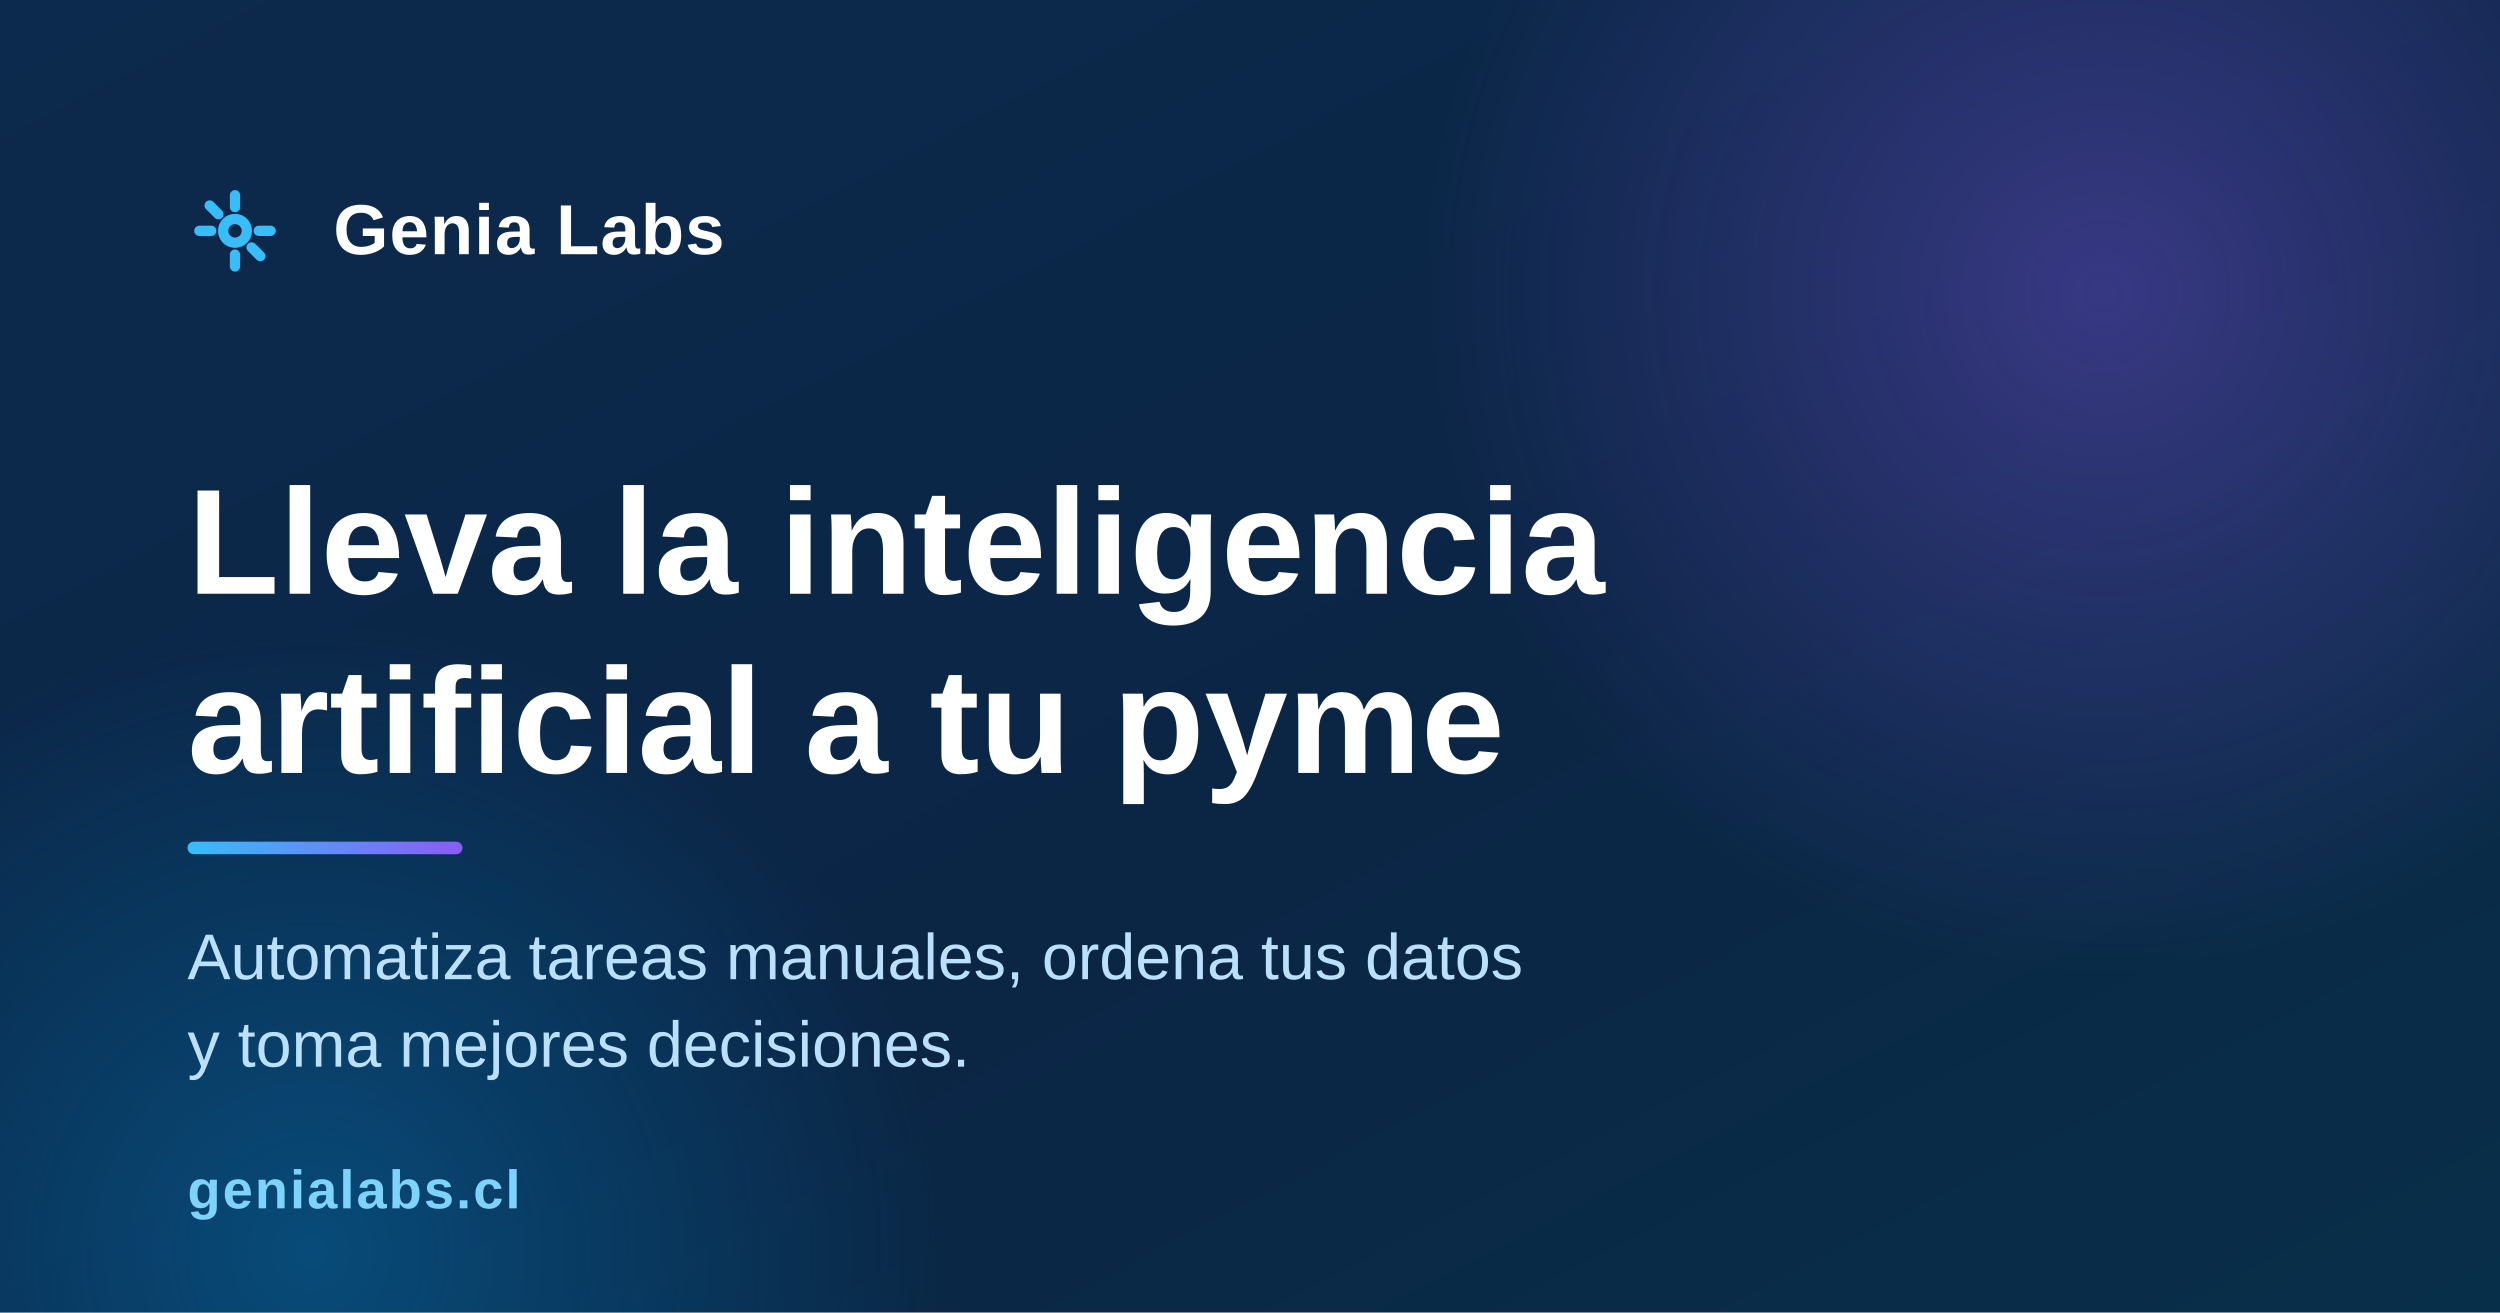
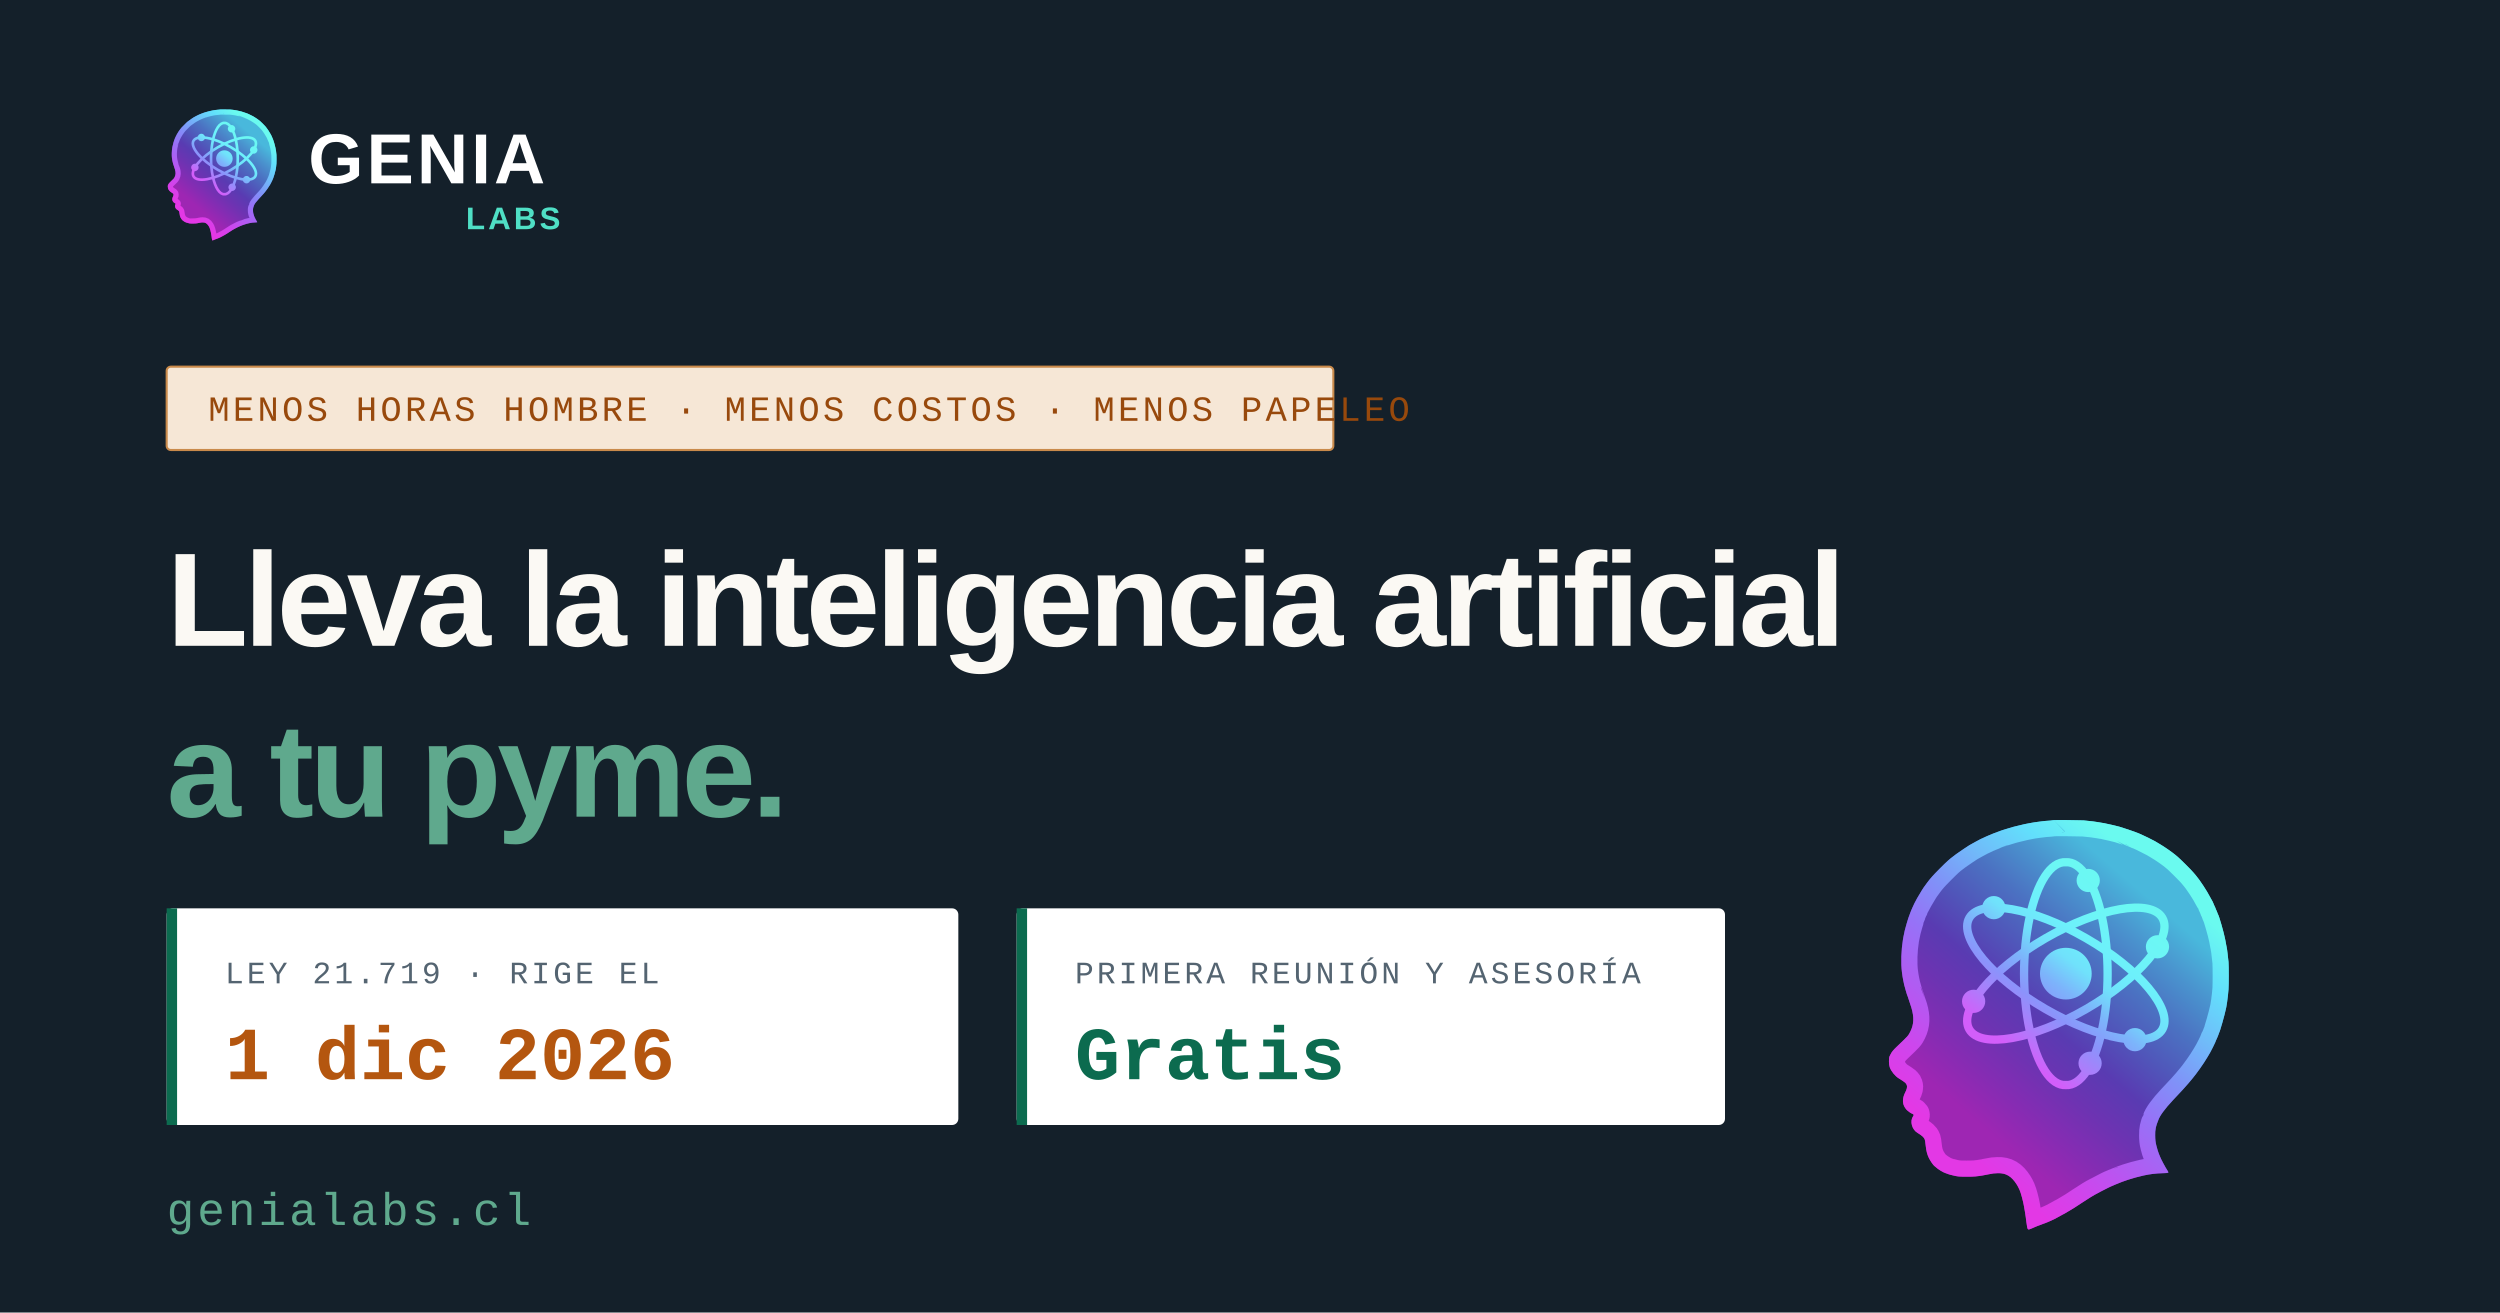
<svg xmlns="http://www.w3.org/2000/svg" width="1200" height="630" viewBox="0 0 1200 630">
-   <defs>
-     <linearGradient id="bg" x1="0" y1="0" x2="1" y2="1">
-       <stop offset="0%" stop-color="#0c2a4d" />
-       <stop offset="55%" stop-color="#0b2545" />
-       <stop offset="100%" stop-color="#082f49" />
-     </linearGradient>
-     <linearGradient id="accent" x1="0" y1="0" x2="1" y2="0">
-       <stop offset="0%" stop-color="#38bdf8" />
-       <stop offset="100%" stop-color="#8b5cf6" />
-     </linearGradient>
-     <radialGradient id="glow" cx="0.5" cy="0.5" r="0.5">
-       <stop offset="0%" stop-color="#8b5cf6" stop-opacity="0.35" />
-       <stop offset="100%" stop-color="#8b5cf6" stop-opacity="0" />
-     </radialGradient>
-     <radialGradient id="glow2" cx="0.5" cy="0.5" r="0.5">
-       <stop offset="0%" stop-color="#0284c7" stop-opacity="0.4" />
-       <stop offset="100%" stop-color="#0284c7" stop-opacity="0" />
-     </radialGradient>
-   </defs>
-   <rect width="1200" height="630" fill="url(#bg)" />
-   <circle cx="1010" cy="140" r="330" fill="url(#glow)" />
-   <circle cx="150" cy="600" r="300" fill="url(#glow2)" />
-   <g transform="translate(90,88)">
-     <g stroke="#38bdf8" stroke-width="2.6" stroke-linecap="round" fill="none" transform="scale(1.9)">
-       <circle cx="12" cy="12" r="3" />
-       <path d="M12 3v3" />
-       <path d="M12 18v3" />
-       <path d="M3 12h3" />
-       <path d="M18 12h3" />
-       <path d="M5.6 5.6l2.2 2.2" />
-       <path d="M16.2 16.2l2.2 2.2" />
+   <rect width="1200" height="630" fill="#14202A" />
+   <g transform="translate(80,52)">
+     <g transform="scale(0.125)">
+       <defs>
+         <linearGradient id="gla-relleno" gradientUnits="userSpaceOnUse" x1="85.1" y1="384.6" x2="342.6" y2="83.8">
+           <stop offset="0" stop-color="#9E26B3" />
+           <stop offset="0.063" stop-color="#9E26B3" />
+           <stop offset="0.188" stop-color="#852CB3" />
+           <stop offset="0.313" stop-color="#6D33B2" />
+           <stop offset="0.438" stop-color="#593BB2" />
+           <stop offset="0.563" stop-color="#5057BA" />
+           <stop offset="0.688" stop-color="#4B72C2" />
+           <stop offset="0.813" stop-color="#4A93CE" />
+           <stop offset="0.938" stop-color="#49B8DC" />
+           <stop offset="1" stop-color="#49B8DC" />
+         </linearGradient>
+         <linearGradient id="gla-aro" gradientUnits="userSpaceOnUse" x1="61.9" y1="420" x2="363.9" y2="60.7">
+           <stop offset="0" stop-color="#E338E5" />
+           <stop offset="0.063" stop-color="#E338E5" />
+           <stop offset="0.188" stop-color="#CD46ED" />
+           <stop offset="0.313" stop-color="#B05CF2" />
+           <stop offset="0.438" stop-color="#9672F7" />
+           <stop offset="0.563" stop-color="#7F93F8" />
+           <stop offset="0.688" stop-color="#70BBF9" />
+           <stop offset="0.813" stop-color="#62DFFC" />
+           <stop offset="0.938" stop-color="#6AFAEF" />
+           <stop offset="1" stop-color="#6AFAEF" />
+         </linearGradient>
+         <linearGradient id="gla-atomo" gradientUnits="userSpaceOnUse" x1="142.8" y1="295.9" x2="300.8" y2="91.5">
+           <stop offset="0" stop-color="#D35EFA" />
+           <stop offset="0.063" stop-color="#D35EFA" />
+           <stop offset="0.188" stop-color="#AE7CFB" />
+           <stop offset="0.313" stop-color="#8B93FB" />
+           <stop offset="0.438" stop-color="#7CB4FB" />
+           <stop offset="0.563" stop-color="#70E1FB" />
+           <stop offset="0.688" stop-color="#6DF0FB" />
+           <stop offset="0.813" stop-color="#6DF5F7" />
+           <stop offset="0.938" stop-color="#6BF8F3" />
+           <stop offset="1" stop-color="#6BF8F3" />
+         </linearGradient>
+         <clipPath id="gla-cabeza">
+           <path id="gla-silueta" d="M 206.7 4.3 C 206.6 4.4 204.8 4.6 202.7 4.8 C 198 5 193.6 5.5 187 6.4 C 186 6.6 184.1 6.8 182.9 7 C 181.7 7.2 180.1 7.4 179.3 7.6 C 178.5 7.8 177.1 8 176.1 8.2 C 172.5 8.8 171.2 9.1 162.6 11.2 C 157.5 12.4 155.9 12.8 150.2 14.6 C 148.2 15.2 145.5 16 144 16.5 C 142.6 16.9 141.3 17.4 141.1 17.5 C 141 17.6 139.9 18 138.8 18.4 C 137.7 18.7 136.6 19.1 136.5 19.3 C 136.3 19.4 135.3 19.8 134.1 20.1 C 133 20.5 132 20.9 131.8 21 C 131.7 21.1 131 21.4 130.4 21.6 C 129.7 21.8 128.8 22.2 128.3 22.5 C 127.8 22.7 126.9 23.1 126.3 23.3 C 125.6 23.5 124.1 24.2 122.9 24.8 C 121.7 25.4 120.2 26.1 119.5 26.4 C 118.3 26.8 116.9 27.5 110.3 31.1 C 103.8 34.6 102.4 35.4 96.7 39.3 C 90 43.7 83.1 48.7 80.3 51.1 C 79.6 51.8 78 53.2 76.7 54.2 C 73.8 56.6 59.6 70.9 57.2 73.8 C 53.9 77.7 53.6 78 51.3 81.1 C 47.1 86.8 46.3 87.9 44.8 90.4 C 43.3 92.7 40.8 96.9 38.9 100.3 C 37.5 102.6 33.6 110.4 33.2 111.7 C 33 112.4 32.6 113.3 32.3 113.8 C 32 114.3 31.6 115.2 31.4 115.8 C 31.2 116.5 31 117.1 30.9 117.3 C 30.7 117.5 30.3 118.5 30 119.6 C 29.6 120.8 29.2 121.8 29.1 122 C 28.9 122.2 27.9 125.3 26.1 131.3 C 24.6 136.1 22.8 143.4 22.1 147.8 C 21.9 148.8 21.7 150.4 21.5 151.2 C 19.4 164.2 18.9 179.9 20.3 191.2 C 21 196.5 21.3 198 21.8 200.6 C 22 201.3 22.2 202.6 22.4 203.5 C 22.9 206.2 23.3 207.7 23.9 209.7 C 24.1 210.6 24.7 212.5 25 213.7 C 26 217.3 27.1 220.7 27.4 221 C 27.6 221.3 30.9 231.3 31.9 234.7 C 35.4 246.6 35 255.2 30.7 263.9 C 27.7 269.6 28.9 268.4 13.9 282.7 C 9.5 286.9 7.5 289.4 6.1 292.5 C 5.7 293.2 5.3 294.1 5.1 294.4 C 4 296.5 4.1 304.6 5.3 307.9 C 7.1 312.9 11.7 318.6 16.3 321.5 C 25 327 25.4 327.4 26.3 330.1 C 27 332.1 26.3 335 24.3 338.9 C 21.1 345.1 20.7 351.2 23.1 355.9 C 23.8 357.5 26.1 360.5 26.9 361 C 27.2 361.2 28.1 361.9 28.8 362.5 C 29.5 363.1 30.6 363.9 31.4 364.3 C 35.3 366.1 35.3 366.1 33.9 368.3 C 29.8 374.5 32.6 384.6 39.6 388.7 C 44.5 391.5 47.6 394.3 48.3 396.6 C 48.7 397.9 49 399.4 49.5 404.3 C 50.2 410.8 51.3 415.1 53.4 419.4 C 54.9 422.6 58.8 428.3 60.1 429.2 C 60.4 429.4 61.2 430 61.7 430.5 C 64.6 433.3 70.7 437 73.8 438 C 74.5 438.2 75.1 438.4 75.3 438.5 C 76.1 439.1 83.7 441.2 86.4 441.6 C 87 441.7 88.5 441.9 89.7 442.1 C 92.5 442.5 106.7 442.5 110.4 442.1 C 111.9 441.9 114.2 441.6 115.5 441.5 C 116.8 441.3 118.5 441 119.3 440.9 C 120.1 440.7 121.5 440.4 122.5 440.3 C 123.4 440.1 124.8 439.9 125.5 439.7 C 132.8 438.3 133.2 438.2 137.9 438.1 C 148 437.7 154.9 441.8 161.3 451.9 C 162.5 453.8 163.3 455.3 164.9 458.8 C 166.4 462 169.4 473.3 170.3 478.9 C 170.4 479.5 170.6 480.6 170.7 481.4 C 170.9 482.1 171.1 483.6 171.3 484.7 C 171.5 485.8 171.7 487.5 171.9 488.5 C 172 489.5 172.3 491.3 172.5 492.6 C 172.6 493.9 172.9 495.7 173 496.7 C 173.2 497.6 173.5 499.5 173.6 500.7 C 174.4 507.1 175 508 177.7 506.8 C 178.4 506.5 179.3 506.1 179.7 506 C 180.1 505.9 180.9 505.6 181.4 505.3 C 181.9 505 182.8 504.6 183.4 504.4 C 184 504.2 184.7 503.9 184.8 503.8 C 185 503.7 185.7 503.4 186.3 503.2 C 186.9 503 187.6 502.8 187.8 502.6 C 187.9 502.5 189 502.1 190.1 501.8 C 191.2 501.4 192.3 501 192.4 500.9 C 192.6 500.8 193.6 500.4 194.7 500 C 195.9 499.7 196.9 499.3 197.1 499.1 C 197.2 499 197.9 498.8 198.5 498.6 C 199.2 498.4 200.4 497.8 201.3 497.4 C 202.2 496.9 203.5 496.3 204.2 496.1 C 204.9 495.8 206.3 495.2 207.4 494.6 C 208.4 494 211.1 492.6 213.2 491.5 C 215.4 490.4 217.5 489.2 217.9 488.9 C 218.3 488.7 219.4 488 220.4 487.6 C 221.9 486.8 224.9 485 231.8 480.8 C 232.9 480.1 237.1 477.3 241.1 474.7 C 245.1 472 250 468.9 252 467.7 C 254 466.5 256.4 465.1 257.2 464.6 C 258.1 464.1 259.8 463.2 261 462.6 C 262.2 462 263.5 461.3 263.9 461 C 264.7 460.5 270.4 457.6 273.3 456.2 C 274.2 455.8 275.9 455 277.1 454.4 C 278.3 453.9 279.9 453.2 280.6 452.9 C 281.3 452.7 282.1 452.3 282.4 452.1 C 282.8 451.9 283.6 451.6 284.2 451.4 C 284.8 451.2 285.5 450.9 285.7 450.8 C 285.8 450.7 286.5 450.4 287.1 450.2 C 287.8 450 288.4 449.7 288.6 449.6 C 288.7 449.5 289.8 449.1 290.9 448.7 C 292 448.4 293.1 448 293.2 447.9 C 293.6 447.6 300.7 445.3 304 444.4 C 305.3 444 307.1 443.5 308.1 443.2 C 309.7 442.7 311.3 442.3 317 441 C 324.5 439.3 332.3 438.3 341 438.1 C 348.3 437.9 348.5 437.8 346.8 435.2 C 344.3 431.5 338.2 420.1 337.5 417.8 C 337.4 417.4 337.2 417 337.1 416.8 C 337 416.7 336.7 416 336.5 415.4 C 336.3 414.7 336 414.1 335.9 413.9 C 335.6 413.5 333.6 407.1 333 404.4 C 331.9 400.4 331.5 396.3 331.5 391.5 C 331.4 387.9 331.6 386.1 332.3 382 C 332.5 380.8 334.4 374.7 334.8 374.3 C 334.9 374.1 335.1 373.7 335.2 373.3 C 336.7 368.1 343.5 358.8 353.4 348.3 C 363.2 338 369.5 331.1 372.3 327.7 C 374.1 325.5 375.9 323.4 377.8 321.1 C 379 319.8 383.4 313.9 386.6 309.4 C 389.1 306.1 393.7 298.9 395.9 295.2 C 397.1 293.2 398.5 290.8 399 289.9 C 400.4 287.6 404.8 278.6 405.3 277.3 C 405.5 276.7 405.9 275.7 406.1 275.2 C 406.4 274.8 406.8 273.8 407 273.2 C 407.2 272.6 407.6 271.7 407.9 271.2 C 408.2 270.7 408.7 269.4 409.1 268.2 C 409.4 267.1 409.8 266.1 409.9 265.9 C 411 264.4 416.8 244 418.4 236.2 C 418.6 235.2 418.8 234.2 418.9 233.8 C 419 233.2 419.4 230.7 419.9 227.6 C 420 226.4 420.3 224.5 420.4 223.5 C 420.7 221.5 421.1 218.3 421.6 212.1 C 422 207.4 422 183.4 421.6 178.6 C 421.2 174.3 420.8 170.4 420.4 167.9 C 420.3 166.8 420 165 419.9 163.8 C 419.7 162.6 419.4 161 419.3 160.3 C 419.1 159.6 418.9 158.4 418.8 157.8 C 418.6 156.5 418.2 154 417.8 152.3 C 417.7 151.6 417.4 150.3 417.2 149.4 C 415.8 142.1 409.9 121.7 408.8 120.2 C 408.6 120.1 408.4 119.4 408.2 118.8 C 408 118.1 407.7 117.5 407.6 117.3 C 407.5 117.1 407.2 116.5 407 115.8 C 406.8 115.2 406.4 114.3 406.1 113.8 C 405.9 113.3 405.5 112.4 405.3 111.7 C 405.1 111.1 404.5 109.7 403.9 108.7 C 403.4 107.7 402.8 106.3 402.7 105.8 C 402.5 105.2 401.9 103.9 401.3 103 C 400.7 102 399.7 100.1 398.9 98.7 C 395.5 91.8 385.9 77.2 381.5 72.2 C 380.9 71.5 379.6 70 378.7 68.9 C 376.7 66.3 361.7 51.4 359.1 49.3 C 358 48.4 356.7 47.3 356.1 46.8 C 351.6 43.1 342.7 36.9 336.5 33.3 C 334.5 32.1 332.1 30.7 331.3 30.2 C 328.9 28.8 316.4 22.6 315.1 22.2 C 314.5 22 313.6 21.6 313.1 21.3 C 312.6 21 311.6 20.6 311 20.4 C 310.4 20.2 309.7 20 309.5 19.8 C 309.4 19.7 308.7 19.5 308.1 19.3 C 307.4 19.1 306.8 18.8 306.6 18.7 C 306.3 18.4 290.8 13.3 287.4 12.3 C 284.5 11.5 275.4 9.3 271.1 8.5 C 270.1 8.3 269.1 8.1 268.8 8 C 268.4 7.9 267.3 7.7 266.3 7.6 C 265.2 7.4 263.7 7.1 262.8 7 C 261.9 6.9 260.2 6.6 259 6.4 C 257.8 6.2 256 6 254.9 5.8 C 252.8 5.5 248.7 5.1 243.6 4.6 C 239.5 4.3 207 4 206.7 4.3" />
+         </clipPath>
+       </defs>
+       <use href="#gla-silueta" fill="url(#gla-relleno)" />
+       <use href="#gla-silueta" fill="none" stroke="url(#gla-aro)" stroke-width="39.62" clip-path="url(#gla-cabeza)" />
+       <g fill="none" stroke="url(#gla-atomo)" stroke-width="10.2">
+         <path d="M340.3 261.4A136.94 50.12 30 1 0 103.1 124.4A136.94 50.12 30 1 0 340.3 261.4Z" />
+         <path d="M221.7 329.8A136.94 50.12 90 1 0 221.7 56A136.94 50.12 90 1 0 221.7 329.8Z" />
+         <path d="M103.1 261.4A136.94 50.12 150 1 0 340.3 124.4A136.94 50.12 150 1 0 103.1 261.4Z" />
+       </g>
+       <g fill="url(#gla-atomo)">
+         <circle cx="221.7" cy="192.9" r="31.76" />
+         <circle cx="249.2" cy="78.4" r="14.28" />
+         <circle cx="133.2" cy="111.8" r="14.28" />
+         <circle cx="334.3" cy="159.9" r="14.28" />
+         <circle cx="108.4" cy="226.9" r="14.28" />
+         <circle cx="306.6" cy="274" r="14.28" />
+         <circle cx="251.5" cy="303" r="14.28" />
+       </g>
    </g>
-     <text x="70" y="34" font-family="Segoe UI, Arial, Helvetica, sans-serif" font-size="34" font-weight="700" fill="#ffffff" letter-spacing="0.5">Genia Labs</text>
+     <text x="68" y="36" font-family="Segoe UI, Arial, Helvetica, sans-serif" font-size="34" font-weight="800" fill="#FFFFFF" letter-spacing="1.5">GENIA</text>
+     <text x="189" y="58" text-anchor="end" font-family="Segoe UI, Arial, Helvetica, sans-serif" font-size="15" font-weight="700" fill="#4FDFC5" letter-spacing="1.5">LABS</text>
  </g>
-   <text x="90" y="285" font-family="Segoe UI, Arial, Helvetica, sans-serif" font-size="72" font-weight="700" fill="#ffffff">Lleva la inteligencia</text>
-   <text x="90" y="371" font-family="Segoe UI, Arial, Helvetica, sans-serif" font-size="72" font-weight="700" fill="#ffffff">artificial a tu pyme</text>
-   <rect x="90" y="404" width="132" height="6" rx="3" fill="url(#accent)" />
-   <text x="90" y="470" font-family="Segoe UI, Arial, Helvetica, sans-serif" font-size="31" font-weight="400" fill="#bae0fd">Automatiza tareas manuales, ordena tus datos</text>
-   <text x="90" y="512" font-family="Segoe UI, Arial, Helvetica, sans-serif" font-size="31" font-weight="400" fill="#bae0fd">y toma mejores decisiones.</text>
-   <text x="90" y="580" font-family="Segoe UI, Arial, Helvetica, sans-serif" font-size="26" font-weight="600" fill="#7dd3fc" letter-spacing="1">genialabs.cl</text>
+   <g transform="translate(905,392)">
+     <g transform="scale(0.39063)">
+       <defs>
+         <linearGradient id="glb-relleno" gradientUnits="userSpaceOnUse" x1="85.1" y1="384.6" x2="342.6" y2="83.8">
+           <stop offset="0" stop-color="#9E26B3" />
+           <stop offset="0.063" stop-color="#9E26B3" />
+           <stop offset="0.188" stop-color="#852CB3" />
+           <stop offset="0.313" stop-color="#6D33B2" />
+           <stop offset="0.438" stop-color="#593BB2" />
+           <stop offset="0.563" stop-color="#5057BA" />
+           <stop offset="0.688" stop-color="#4B72C2" />
+           <stop offset="0.813" stop-color="#4A93CE" />
+           <stop offset="0.938" stop-color="#49B8DC" />
+           <stop offset="1" stop-color="#49B8DC" />
+         </linearGradient>
+         <linearGradient id="glb-aro" gradientUnits="userSpaceOnUse" x1="61.9" y1="420" x2="363.9" y2="60.7">
+           <stop offset="0" stop-color="#E338E5" />
+           <stop offset="0.063" stop-color="#E338E5" />
+           <stop offset="0.188" stop-color="#CD46ED" />
+           <stop offset="0.313" stop-color="#B05CF2" />
+           <stop offset="0.438" stop-color="#9672F7" />
+           <stop offset="0.563" stop-color="#7F93F8" />
+           <stop offset="0.688" stop-color="#70BBF9" />
+           <stop offset="0.813" stop-color="#62DFFC" />
+           <stop offset="0.938" stop-color="#6AFAEF" />
+           <stop offset="1" stop-color="#6AFAEF" />
+         </linearGradient>
+         <linearGradient id="glb-atomo" gradientUnits="userSpaceOnUse" x1="142.8" y1="295.9" x2="300.8" y2="91.5">
+           <stop offset="0" stop-color="#D35EFA" />
+           <stop offset="0.063" stop-color="#D35EFA" />
+           <stop offset="0.188" stop-color="#AE7CFB" />
+           <stop offset="0.313" stop-color="#8B93FB" />
+           <stop offset="0.438" stop-color="#7CB4FB" />
+           <stop offset="0.563" stop-color="#70E1FB" />
+           <stop offset="0.688" stop-color="#6DF0FB" />
+           <stop offset="0.813" stop-color="#6DF5F7" />
+           <stop offset="0.938" stop-color="#6BF8F3" />
+           <stop offset="1" stop-color="#6BF8F3" />
+         </linearGradient>
+         <clipPath id="glb-cabeza">
+           <path id="glb-silueta" d="M 206.7 4.3 C 206.6 4.4 204.8 4.6 202.7 4.8 C 198 5 193.6 5.5 187 6.4 C 186 6.6 184.1 6.8 182.9 7 C 181.7 7.2 180.1 7.4 179.3 7.6 C 178.5 7.8 177.1 8 176.1 8.2 C 172.5 8.8 171.2 9.1 162.6 11.2 C 157.5 12.4 155.9 12.8 150.2 14.6 C 148.2 15.2 145.5 16 144 16.5 C 142.6 16.9 141.3 17.4 141.1 17.5 C 141 17.6 139.9 18 138.8 18.4 C 137.7 18.7 136.6 19.1 136.5 19.3 C 136.3 19.4 135.3 19.8 134.1 20.1 C 133 20.5 132 20.9 131.8 21 C 131.7 21.1 131 21.4 130.4 21.6 C 129.7 21.8 128.8 22.2 128.3 22.5 C 127.8 22.7 126.9 23.1 126.3 23.3 C 125.6 23.5 124.1 24.2 122.9 24.8 C 121.7 25.4 120.2 26.1 119.5 26.4 C 118.3 26.8 116.9 27.5 110.3 31.1 C 103.8 34.6 102.4 35.4 96.7 39.3 C 90 43.7 83.1 48.7 80.3 51.1 C 79.6 51.8 78 53.2 76.7 54.2 C 73.8 56.6 59.6 70.9 57.2 73.8 C 53.9 77.7 53.6 78 51.3 81.1 C 47.1 86.8 46.3 87.9 44.8 90.4 C 43.3 92.7 40.8 96.9 38.9 100.3 C 37.5 102.6 33.6 110.4 33.2 111.7 C 33 112.4 32.6 113.3 32.3 113.8 C 32 114.3 31.6 115.2 31.4 115.8 C 31.2 116.5 31 117.1 30.9 117.3 C 30.7 117.5 30.3 118.5 30 119.6 C 29.6 120.8 29.2 121.8 29.1 122 C 28.9 122.2 27.9 125.3 26.1 131.3 C 24.6 136.1 22.8 143.4 22.1 147.8 C 21.9 148.8 21.7 150.4 21.5 151.2 C 19.4 164.2 18.9 179.9 20.3 191.2 C 21 196.5 21.3 198 21.8 200.6 C 22 201.3 22.2 202.6 22.4 203.5 C 22.9 206.2 23.3 207.7 23.9 209.7 C 24.1 210.6 24.7 212.5 25 213.7 C 26 217.3 27.1 220.7 27.4 221 C 27.6 221.3 30.9 231.3 31.9 234.7 C 35.4 246.6 35 255.2 30.7 263.9 C 27.7 269.6 28.9 268.4 13.9 282.7 C 9.5 286.9 7.5 289.4 6.1 292.5 C 5.7 293.2 5.3 294.1 5.1 294.4 C 4 296.5 4.1 304.6 5.3 307.9 C 7.1 312.9 11.7 318.6 16.3 321.5 C 25 327 25.4 327.4 26.3 330.1 C 27 332.1 26.3 335 24.3 338.9 C 21.1 345.1 20.7 351.2 23.1 355.9 C 23.8 357.5 26.1 360.5 26.9 361 C 27.2 361.2 28.1 361.9 28.8 362.5 C 29.5 363.1 30.6 363.9 31.4 364.3 C 35.3 366.1 35.3 366.1 33.9 368.3 C 29.8 374.5 32.6 384.6 39.6 388.7 C 44.5 391.5 47.6 394.3 48.3 396.6 C 48.7 397.9 49 399.4 49.5 404.3 C 50.2 410.8 51.3 415.1 53.4 419.4 C 54.9 422.6 58.8 428.3 60.1 429.2 C 60.4 429.4 61.2 430 61.7 430.5 C 64.6 433.3 70.7 437 73.8 438 C 74.5 438.2 75.1 438.4 75.3 438.5 C 76.1 439.1 83.7 441.2 86.4 441.6 C 87 441.7 88.5 441.9 89.7 442.1 C 92.5 442.5 106.7 442.5 110.4 442.1 C 111.9 441.9 114.2 441.6 115.5 441.5 C 116.8 441.3 118.5 441 119.3 440.9 C 120.1 440.7 121.5 440.4 122.5 440.3 C 123.4 440.1 124.8 439.9 125.5 439.7 C 132.8 438.3 133.2 438.2 137.9 438.1 C 148 437.7 154.9 441.8 161.3 451.9 C 162.5 453.8 163.3 455.3 164.9 458.8 C 166.4 462 169.4 473.3 170.3 478.9 C 170.4 479.5 170.6 480.6 170.7 481.4 C 170.9 482.1 171.1 483.6 171.3 484.7 C 171.5 485.8 171.7 487.5 171.9 488.5 C 172 489.5 172.3 491.3 172.5 492.6 C 172.6 493.9 172.9 495.7 173 496.7 C 173.2 497.6 173.5 499.5 173.6 500.7 C 174.4 507.1 175 508 177.7 506.8 C 178.4 506.5 179.3 506.1 179.7 506 C 180.1 505.9 180.9 505.6 181.4 505.3 C 181.9 505 182.8 504.6 183.4 504.4 C 184 504.2 184.7 503.9 184.8 503.8 C 185 503.7 185.7 503.4 186.3 503.2 C 186.9 503 187.6 502.8 187.8 502.6 C 187.9 502.5 189 502.1 190.1 501.8 C 191.2 501.4 192.3 501 192.4 500.9 C 192.6 500.8 193.6 500.4 194.7 500 C 195.9 499.7 196.9 499.3 197.1 499.1 C 197.2 499 197.9 498.8 198.5 498.6 C 199.2 498.4 200.4 497.8 201.3 497.4 C 202.2 496.9 203.5 496.3 204.2 496.1 C 204.9 495.8 206.3 495.2 207.4 494.6 C 208.4 494 211.1 492.6 213.2 491.5 C 215.4 490.4 217.5 489.2 217.9 488.9 C 218.3 488.7 219.4 488 220.4 487.6 C 221.9 486.8 224.9 485 231.8 480.8 C 232.9 480.1 237.1 477.3 241.1 474.7 C 245.1 472 250 468.9 252 467.7 C 254 466.5 256.4 465.1 257.2 464.6 C 258.1 464.1 259.8 463.2 261 462.6 C 262.2 462 263.5 461.3 263.9 461 C 264.7 460.5 270.4 457.6 273.3 456.2 C 274.2 455.8 275.9 455 277.1 454.4 C 278.3 453.9 279.9 453.2 280.6 452.9 C 281.3 452.7 282.1 452.3 282.4 452.1 C 282.8 451.9 283.6 451.6 284.2 451.4 C 284.8 451.2 285.5 450.9 285.7 450.8 C 285.8 450.7 286.5 450.4 287.1 450.2 C 287.8 450 288.4 449.7 288.6 449.6 C 288.7 449.5 289.8 449.1 290.9 448.7 C 292 448.4 293.1 448 293.2 447.9 C 293.6 447.6 300.7 445.3 304 444.4 C 305.3 444 307.1 443.5 308.1 443.2 C 309.7 442.7 311.3 442.3 317 441 C 324.5 439.3 332.3 438.3 341 438.1 C 348.3 437.9 348.5 437.8 346.8 435.2 C 344.3 431.5 338.2 420.1 337.5 417.8 C 337.4 417.4 337.2 417 337.1 416.8 C 337 416.7 336.7 416 336.5 415.4 C 336.3 414.7 336 414.1 335.9 413.9 C 335.6 413.5 333.6 407.1 333 404.4 C 331.9 400.4 331.5 396.3 331.5 391.5 C 331.4 387.9 331.6 386.1 332.3 382 C 332.5 380.8 334.4 374.7 334.8 374.3 C 334.9 374.1 335.1 373.7 335.2 373.3 C 336.7 368.1 343.5 358.8 353.4 348.3 C 363.2 338 369.5 331.1 372.3 327.7 C 374.1 325.5 375.9 323.4 377.8 321.1 C 379 319.8 383.4 313.9 386.6 309.4 C 389.1 306.1 393.7 298.9 395.9 295.2 C 397.1 293.2 398.5 290.8 399 289.9 C 400.4 287.6 404.8 278.6 405.3 277.3 C 405.5 276.7 405.9 275.7 406.1 275.2 C 406.4 274.8 406.8 273.8 407 273.2 C 407.2 272.6 407.6 271.7 407.9 271.2 C 408.2 270.7 408.7 269.4 409.1 268.2 C 409.4 267.1 409.8 266.1 409.9 265.9 C 411 264.4 416.8 244 418.4 236.2 C 418.6 235.2 418.8 234.2 418.9 233.8 C 419 233.2 419.4 230.7 419.9 227.6 C 420 226.4 420.3 224.5 420.4 223.5 C 420.7 221.5 421.1 218.3 421.6 212.1 C 422 207.4 422 183.4 421.6 178.6 C 421.2 174.3 420.8 170.4 420.4 167.9 C 420.3 166.8 420 165 419.9 163.8 C 419.7 162.6 419.4 161 419.3 160.3 C 419.1 159.6 418.9 158.4 418.8 157.8 C 418.6 156.5 418.2 154 417.8 152.3 C 417.7 151.6 417.4 150.3 417.2 149.4 C 415.8 142.1 409.9 121.7 408.8 120.2 C 408.6 120.1 408.4 119.4 408.2 118.8 C 408 118.1 407.7 117.5 407.6 117.3 C 407.5 117.1 407.2 116.5 407 115.8 C 406.8 115.2 406.4 114.3 406.1 113.8 C 405.9 113.3 405.5 112.4 405.3 111.7 C 405.1 111.1 404.5 109.7 403.9 108.7 C 403.4 107.7 402.8 106.3 402.7 105.8 C 402.5 105.2 401.9 103.9 401.3 103 C 400.7 102 399.7 100.1 398.9 98.7 C 395.5 91.8 385.9 77.2 381.5 72.2 C 380.9 71.5 379.6 70 378.7 68.9 C 376.7 66.3 361.7 51.4 359.1 49.3 C 358 48.4 356.7 47.3 356.1 46.8 C 351.6 43.1 342.7 36.9 336.5 33.3 C 334.5 32.1 332.1 30.7 331.3 30.2 C 328.9 28.8 316.4 22.6 315.1 22.2 C 314.5 22 313.6 21.6 313.1 21.3 C 312.6 21 311.6 20.6 311 20.4 C 310.4 20.2 309.7 20 309.5 19.8 C 309.4 19.7 308.7 19.5 308.1 19.3 C 307.4 19.1 306.8 18.8 306.6 18.7 C 306.3 18.4 290.8 13.3 287.4 12.3 C 284.5 11.5 275.4 9.3 271.1 8.5 C 270.1 8.3 269.1 8.1 268.8 8 C 268.4 7.9 267.3 7.7 266.3 7.6 C 265.2 7.4 263.7 7.1 262.8 7 C 261.9 6.9 260.2 6.6 259 6.4 C 257.8 6.2 256 6 254.9 5.8 C 252.8 5.5 248.7 5.1 243.6 4.6 C 239.5 4.3 207 4 206.7 4.3" />
+         </clipPath>
+       </defs>
+       <use href="#glb-silueta" fill="url(#glb-relleno)" />
+       <use href="#glb-silueta" fill="none" stroke="url(#glb-aro)" stroke-width="39.62" clip-path="url(#glb-cabeza)" />
+       <g fill="none" stroke="url(#glb-atomo)" stroke-width="10.2">
+         <path d="M340.3 261.4A136.94 50.12 30 1 0 103.1 124.4A136.94 50.12 30 1 0 340.3 261.4Z" />
+         <path d="M221.7 329.8A136.94 50.12 90 1 0 221.7 56A136.94 50.12 90 1 0 221.7 329.8Z" />
+         <path d="M103.1 261.4A136.94 50.12 150 1 0 340.3 124.4A136.94 50.12 150 1 0 103.1 261.4Z" />
+       </g>
+       <g fill="url(#glb-atomo)">
+         <circle cx="221.7" cy="192.9" r="31.76" />
+         <circle cx="249.2" cy="78.4" r="14.28" />
+         <circle cx="133.2" cy="111.8" r="14.28" />
+         <circle cx="334.3" cy="159.9" r="14.28" />
+         <circle cx="108.4" cy="226.9" r="14.28" />
+         <circle cx="306.6" cy="274" r="14.28" />
+         <circle cx="251.5" cy="303" r="14.28" />
+       </g>
+     </g>
+   </g>
+   <rect x="80" y="176" width="560" height="40" rx="2" fill="#F6E7D6" stroke="#C98A4B" />
+   <text x="100" y="202" font-family="Consolas, Courier New, monospace" font-size="17" fill="#98490C" letter-spacing="1.6">MENOS HORAS HOMBRE · MENOS COSTOS · MENOS PAPELEO</text>
+   <text x="80" y="310" font-family="Segoe UI, Arial, Helvetica, sans-serif" font-size="64" font-weight="700" fill="#FBF9F4" letter-spacing="-2">Lleva la inteligencia artificial</text>
+   <text x="80" y="392" font-family="Segoe UI, Arial, Helvetica, sans-serif" font-size="64" font-weight="700" fill="#5FA98D" letter-spacing="-2">a tu pyme.</text>
+   <g font-family="Consolas, Courier New, monospace">
+     <rect x="80" y="436" width="380" height="104" rx="3" fill="#FFFFFF" />
+     <rect x="80" y="436" width="5" height="104" fill="#0C6B4F" />
+     <text x="108" y="472" font-size="15" fill="#546471" letter-spacing="1.5">LEY 21.719 · RIGE EL</text>
+     <text x="108" y="518" font-size="36" font-weight="700" fill="#B4560F">1 dic 2026</text>
+     <rect x="488" y="436" width="340" height="104" rx="3" fill="#FFFFFF" />
+     <rect x="488" y="436" width="5" height="104" fill="#0C6B4F" />
+     <text x="516" y="472" font-size="15" fill="#546471" letter-spacing="1.5">PRIMERA REUNIÓN Y ASESORÍA</text>
+     <text x="516" y="518" font-size="36" font-weight="700" fill="#0C6B4F">Gratis</text>
+   </g>
+   <text x="80" y="588" font-family="Consolas, Courier New, monospace" font-size="22" fill="#5FA98D" letter-spacing="1.5">genialabs.cl</text>
</svg>
